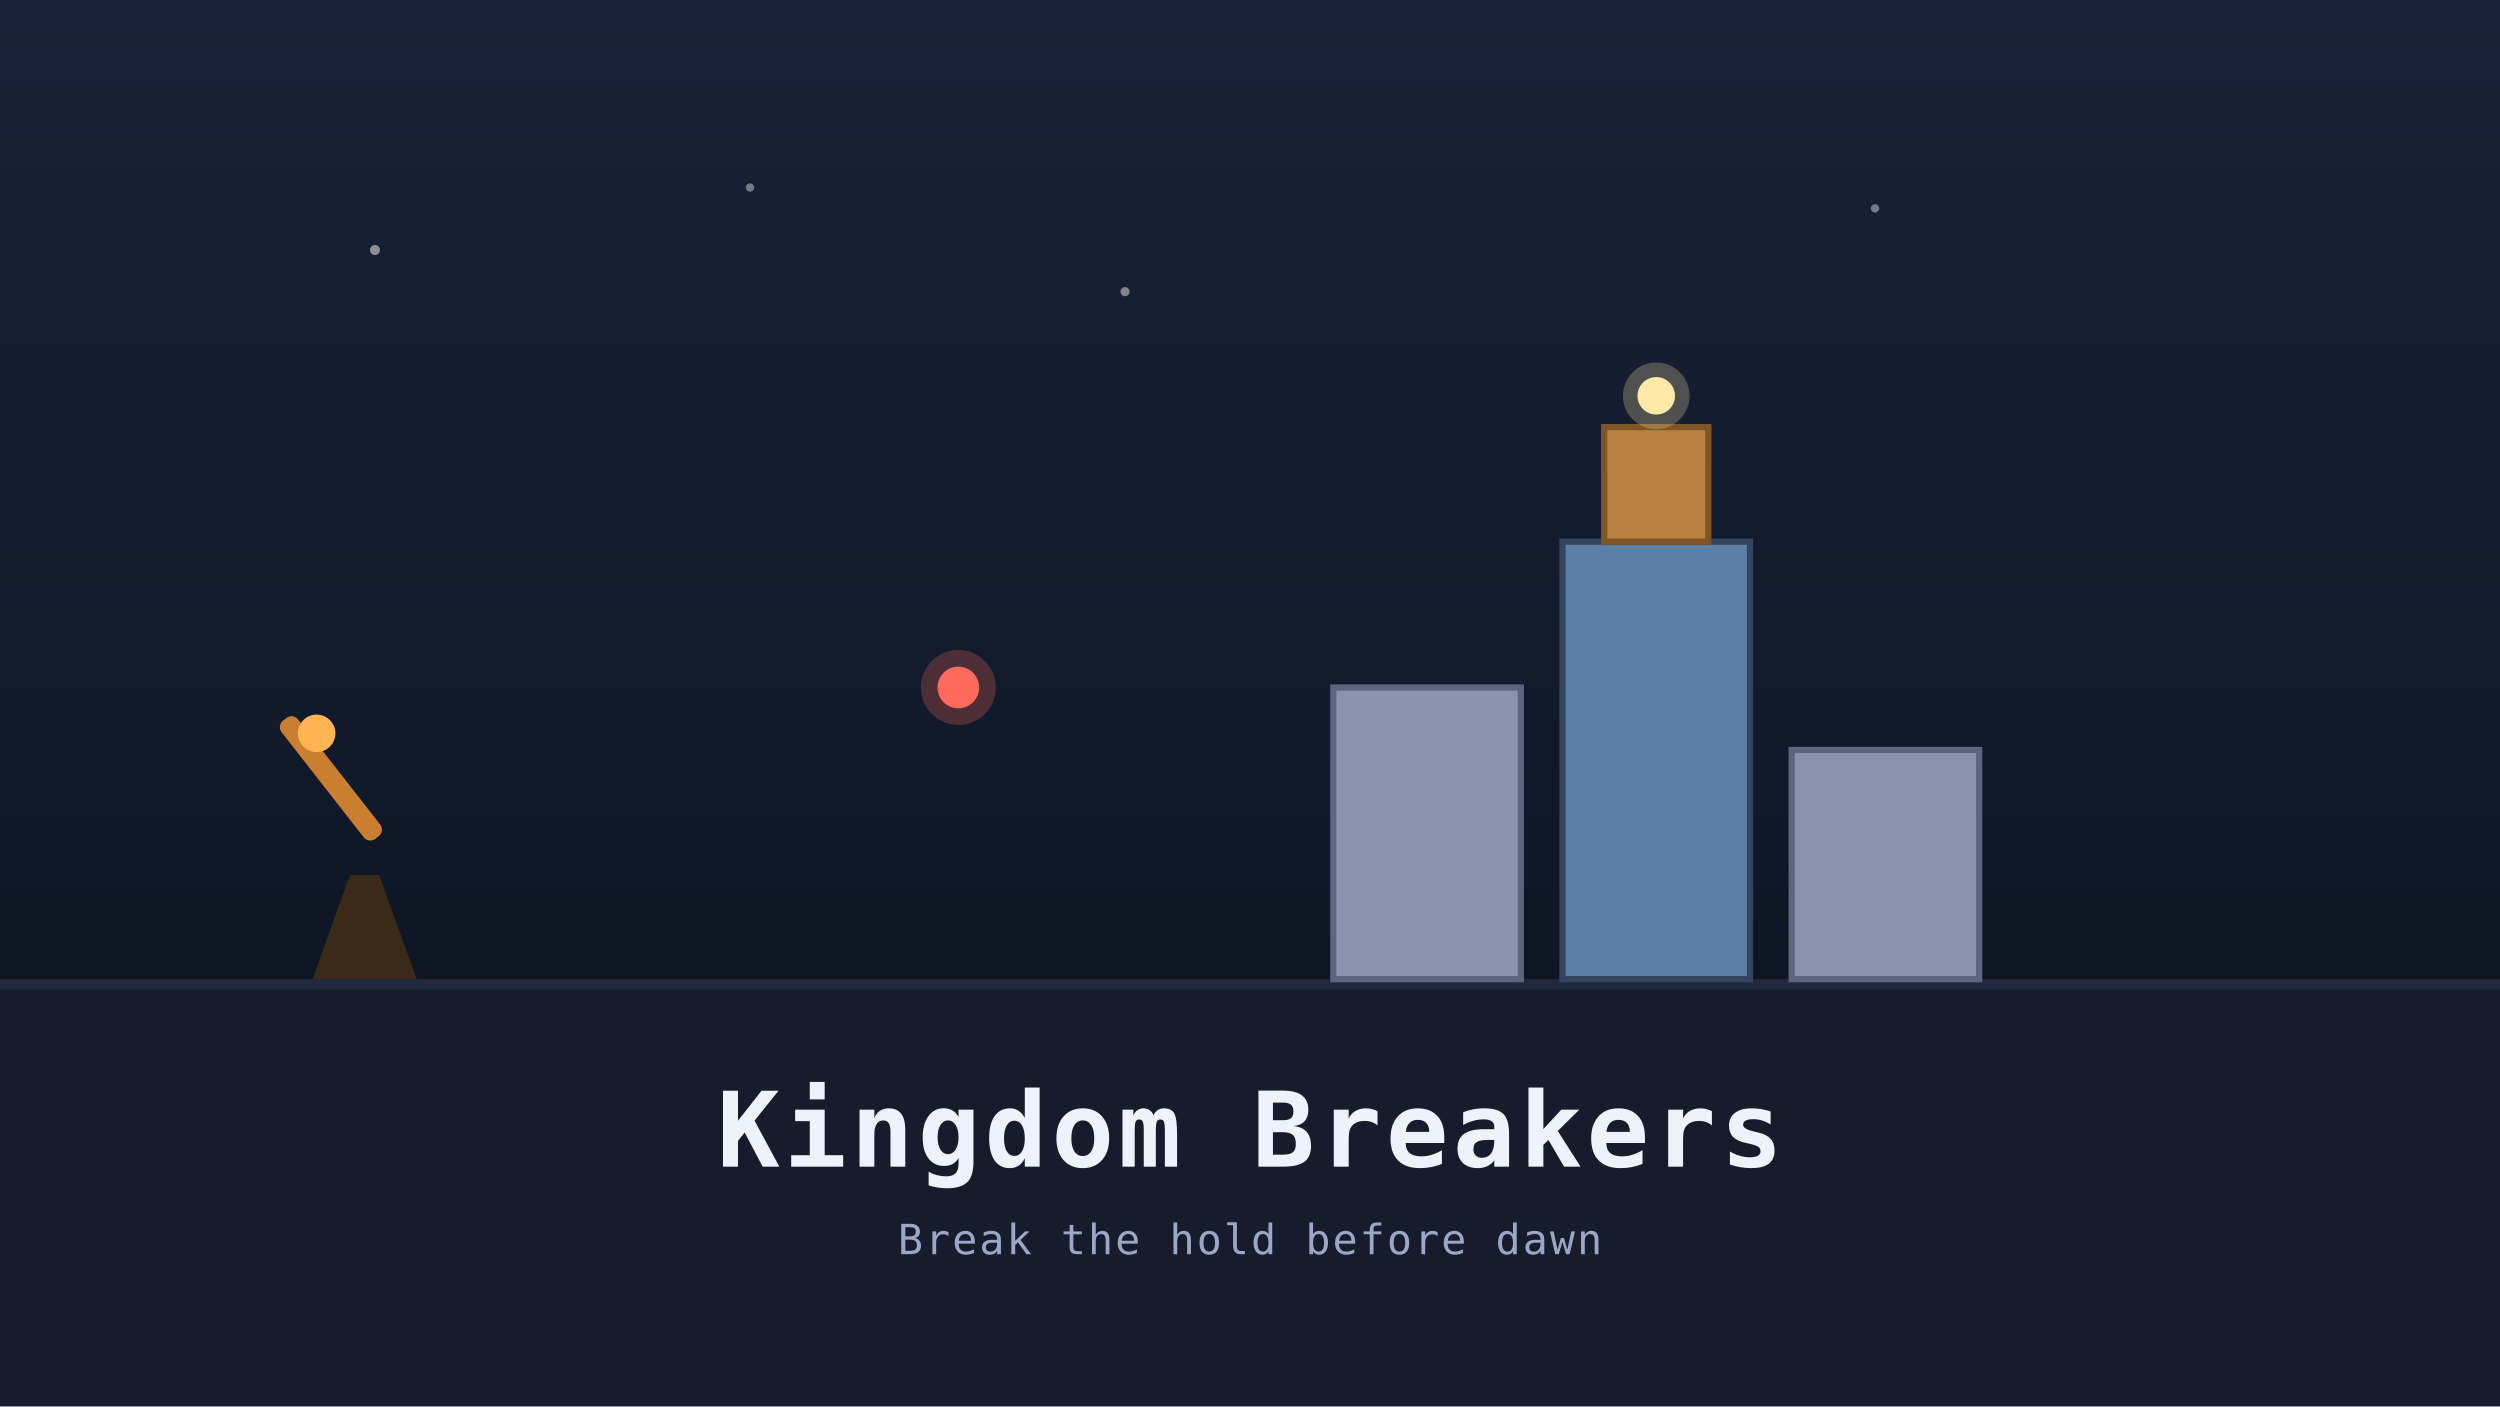
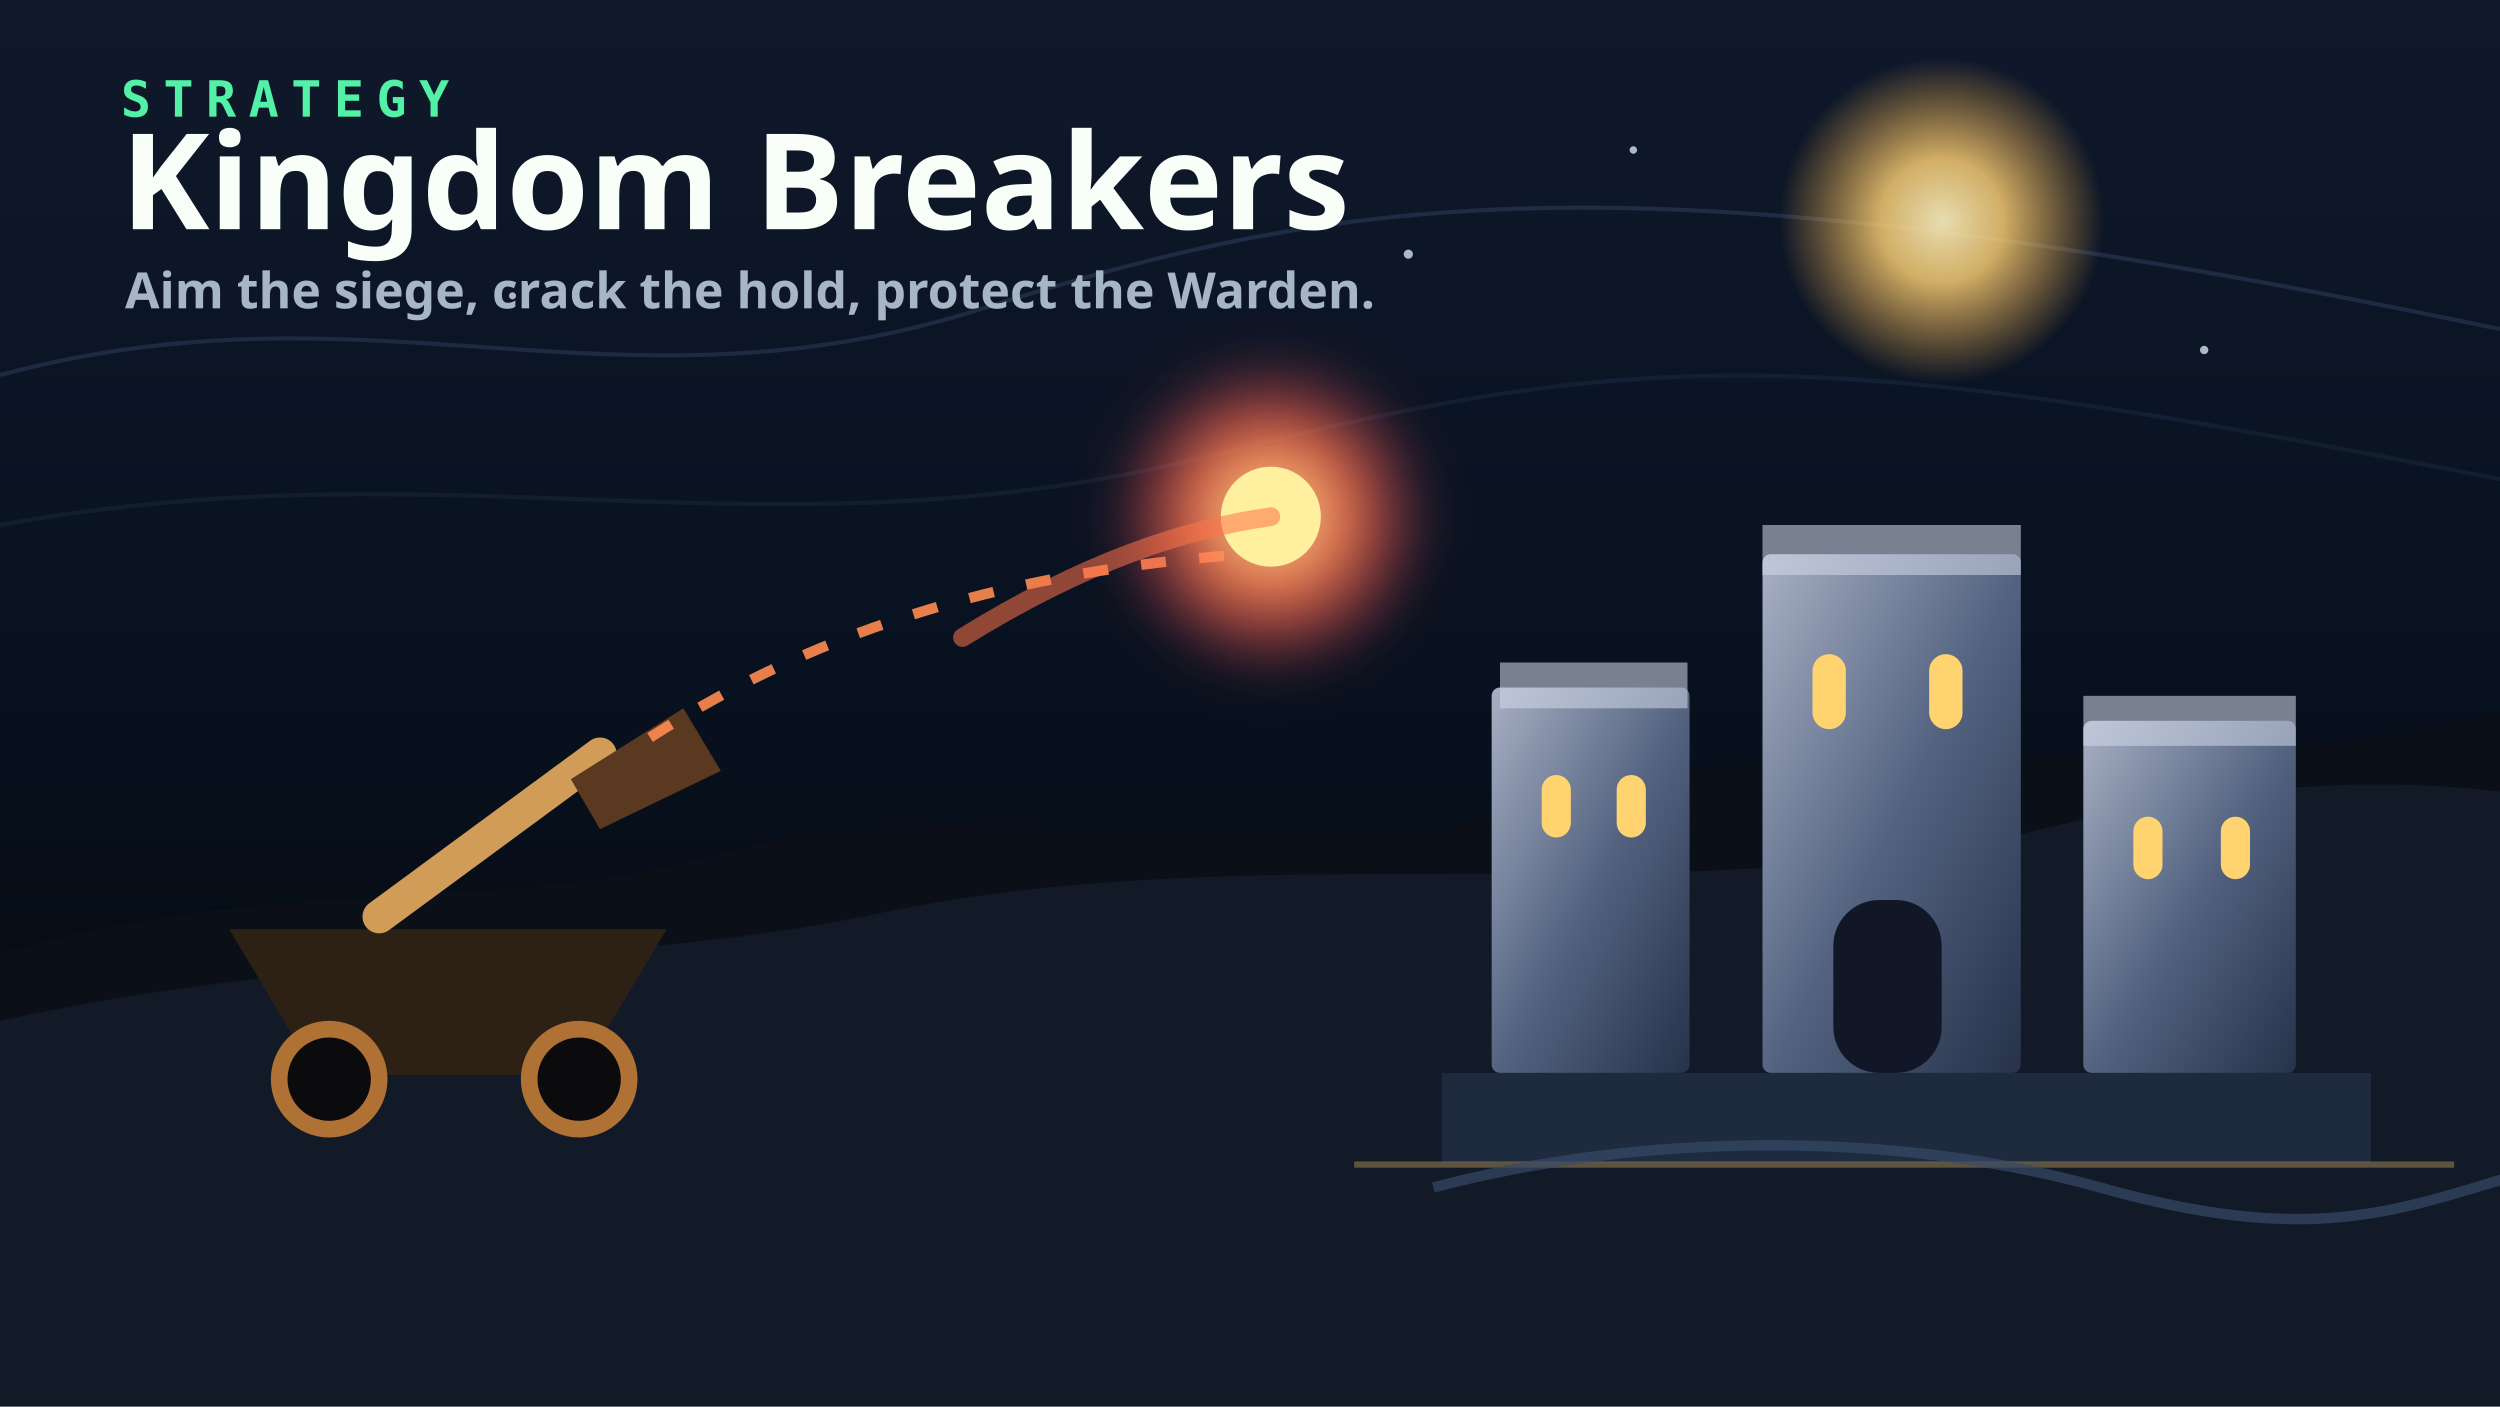
- <svg xmlns="http://www.w3.org/2000/svg" width="1200" height="675" viewBox="0 0 1200 675">
+ <svg xmlns="http://www.w3.org/2000/svg" width="1200" height="675" viewBox="0 0 1200 675" role="img" aria-labelledby="title desc">
  <defs>
-     <linearGradient id="bg" x1="0" y1="0" x2="0" y2="1">
-       <stop offset="0%" stop-color="#182238" />
-       <stop offset="60%" stop-color="#101828" />
-       <stop offset="100%" stop-color="#0a0d13" />
+     <linearGradient id="sky" x1="0" y1="0" x2="0" y2="1">
+       <stop offset="0" stop-color="#10192b" />
+       <stop offset=".48" stop-color="#08111f" />
+       <stop offset="1" stop-color="#030608" />
    </linearGradient>
+     <radialGradient id="moon" cx="50%" cy="50%" r="50%">
+       <stop offset="0" stop-color="#fff2bf" />
+       <stop offset=".38" stop-color="#ffd275" stop-opacity=".9" />
+       <stop offset="1" stop-color="#ffb446" stop-opacity="0" />
+     </radialGradient>
+     <radialGradient id="ember" cx="50%" cy="50%" r="50%">
+       <stop offset="0" stop-color="#fff1a8" />
+       <stop offset=".42" stop-color="#ff7d4d" />
+       <stop offset="1" stop-color="#ff3d5b" stop-opacity="0" />
+     </radialGradient>
+     <linearGradient id="stone" x1="0" y1="0" x2="1" y2="1">
+       <stop offset="0" stop-color="#a8b0c4" />
+       <stop offset=".52" stop-color="#52627f" />
+       <stop offset="1" stop-color="#27324a" />
+     </linearGradient>
+     <filter id="softGlow" x="-40%" y="-40%" width="180%" height="180%">
+       <feGaussianBlur stdDeviation="12" />
+     </filter>
  </defs>
-   <rect width="1200" height="675" fill="url(#bg)" />
-   <circle cx="180" cy="120" r="2.4" fill="#ffffff" opacity="0.5" />
-   <circle cx="360" cy="90" r="2" fill="#ffffff" opacity="0.4" />
-   <circle cx="540" cy="140" r="2.2" fill="#ffffff" opacity="0.45" />
-   <circle cx="900" cy="100" r="2" fill="#ffffff" opacity="0.4" />
-   <rect x="0" y="470" width="1200" height="205" fill="#161c2c" />
-   <rect x="0" y="470" width="1200" height="5" fill="#20293e" />
-   <g>
-     <polygon points="150,470 200,470 182,420 168,420" fill="#3a2a18" />
-     <rect x="176" y="330" width="10" height="72" rx="4" fill="#c97f2f" transform="rotate(-38 181 402)" />
-     <circle cx="152" cy="352" r="9" fill="#ffb454" />
+   <rect width="1200" height="675" fill="url(#sky)" />
+   <g opacity=".32">
+     <path d="M0 180 C180 132 296 204 472 148 S790 72 1200 158" fill="none" stroke="#415782" stroke-width="2" />
+     <path d="M0 252 C220 212 372 272 584 218 S884 168 1200 230" fill="none" stroke="#23364f" stroke-width="2" />
  </g>
-   <g>
-     <rect x="640" y="330" width="90" height="140" fill="#8a93ab" />
-     <rect x="640" y="330" width="90" height="140" fill="none" stroke="#5c6480" stroke-width="3" />
-     <rect x="750" y="260" width="90" height="210" fill="#5c7fa8" />
-     <rect x="750" y="260" width="90" height="210" fill="none" stroke="#33445e" stroke-width="3" />
-     <rect x="860" y="360" width="90" height="110" fill="#8a93ab" />
-     <rect x="860" y="360" width="90" height="110" fill="none" stroke="#5c6480" stroke-width="3" />
-     <rect x="770" y="205" width="50" height="55" fill="#b9803f" />
-     <rect x="770" y="205" width="50" height="55" fill="none" stroke="#7d5527" stroke-width="3" />
-     <circle cx="795" cy="190" r="9" fill="#ffe9a8" />
-     <circle cx="795" cy="190" r="16" fill="#ffe9a8" opacity="0.25" />
+   <circle cx="932" cy="106" r="78" fill="url(#moon)" opacity=".9" />
+   <g fill="#e9f8ff" opacity=".72">
+     <circle cx="132" cy="94" r="2.5" />
+     <circle cx="246" cy="142" r="1.7" />
+     <circle cx="418" cy="86" r="2" />
+     <circle cx="676" cy="122" r="2.2" />
+     <circle cx="784" cy="72" r="1.8" />
+     <circle cx="1058" cy="168" r="2" />
  </g>
-   <circle cx="460" cy="330" r="10" fill="#ff6a5d" />
-   <circle cx="460" cy="330" r="18" fill="#ff6a5d" opacity="0.25" />
-   <text x="600" y="560" text-anchor="middle" font-family="ui-monospace,Menlo,Consolas,monospace" font-size="50" font-weight="700" fill="#eef2fb" letter-spacing="2">Kingdom Breakers</text>
-   <text x="600" y="602" text-anchor="middle" font-family="ui-monospace,Menlo,Consolas,monospace" font-size="20" fill="#9aa7c7" letter-spacing="1">Break the hold before dawn</text>
+   <path d="M0 458 C134 418 236 442 354 408 C472 374 616 426 742 386 C894 338 1024 386 1200 342 V675 H0Z" fill="#0b1018" />
+   <path d="M0 490 C164 454 294 466 424 438 C606 400 810 440 980 398 C1064 378 1132 372 1200 380 V675 H0Z" fill="#121a27" />
+   <g transform="translate(668 190)">
+     <rect x="48" y="140" width="95" height="185" rx="4" fill="url(#stone)" />
+     <rect x="178" y="76" width="124" height="249" rx="4" fill="url(#stone)" />
+     <rect x="332" y="156" width="102" height="169" rx="4" fill="url(#stone)" />
+     <path d="M24 325 H470 V368 H24Z" fill="#1e2a3e" />
+     <path d="M52 128 h90 v22 h-90zM178 62 h124 v24h-124zM332 144h102v24H332z" fill="#d0d7e8" opacity=".56" />
+     <rect x="212" y="242" width="52" height="83" rx="22" fill="#121727" />
+     <g fill="#ffd470">
+       <rect x="72" y="182" width="14" height="30" rx="7" />
+       <rect x="108" y="182" width="14" height="30" rx="7" />
+       <rect x="202" y="124" width="16" height="36" rx="8" />
+       <rect x="258" y="124" width="16" height="36" rx="8" />
+       <rect x="356" y="202" width="14" height="30" rx="7" />
+       <rect x="398" y="202" width="14" height="30" rx="7" />
+     </g>
+     <path d="M-18 369 H510" stroke="#ffcd70" stroke-width="3" opacity=".32" />
+     <path d="M20 380 C118 354 240 352 340 380 S480 392 540 374" fill="none" stroke="#364867" stroke-width="5" opacity=".7" />
+   </g>
+   <g transform="translate(110 354)">
+     <path d="M0 92 h210 l-42 70 h-126z" fill="#2d2116" />
+     <circle cx="48" cy="164" r="24" fill="#0b0b0d" stroke="#b07135" stroke-width="8" />
+     <circle cx="168" cy="164" r="24" fill="#0b0b0d" stroke="#b07135" stroke-width="8" />
+     <path d="M72 86 L178 8" stroke="#d19b58" stroke-width="16" stroke-linecap="round" />
+     <path d="M164 20 l54 -34 18 30 -58 28z" fill="#5a3920" />
+     <path d="M202 0 C286 -54 378 -80 488 -88" fill="none" stroke="#ff8b4f" stroke-width="5" stroke-dasharray="12 16" opacity=".9" />
+   </g>
+   <circle cx="610" cy="248" r="78" fill="url(#ember)" filter="url(#softGlow)" opacity=".92" />
+   <circle cx="610" cy="248" r="24" fill="#fff0a0" />
+   <path d="M462 306 C520 270 568 254 610 248" fill="none" stroke="#ff7349" stroke-width="9" stroke-linecap="round" opacity=".55" />
+   <g transform="translate(58 56)">
+     <text x="0" y="0" fill="#53f0a7" font-family="Spline Sans Mono, ui-monospace, monospace" font-size="24" font-weight="700" letter-spacing="6">STRATEGY</text>
+     <text x="0" y="54" fill="#f8fff9" font-family="Instrument Sans, system-ui, sans-serif" font-size="64" font-weight="900">Kingdom Breakers</text>
+     <text x="2" y="92" fill="#a6b6c4" font-family="Instrument Sans, system-ui, sans-serif" font-size="24" font-weight="600">Aim the siege, crack the hold, protect the Warden.</text>
+   </g>
</svg>
